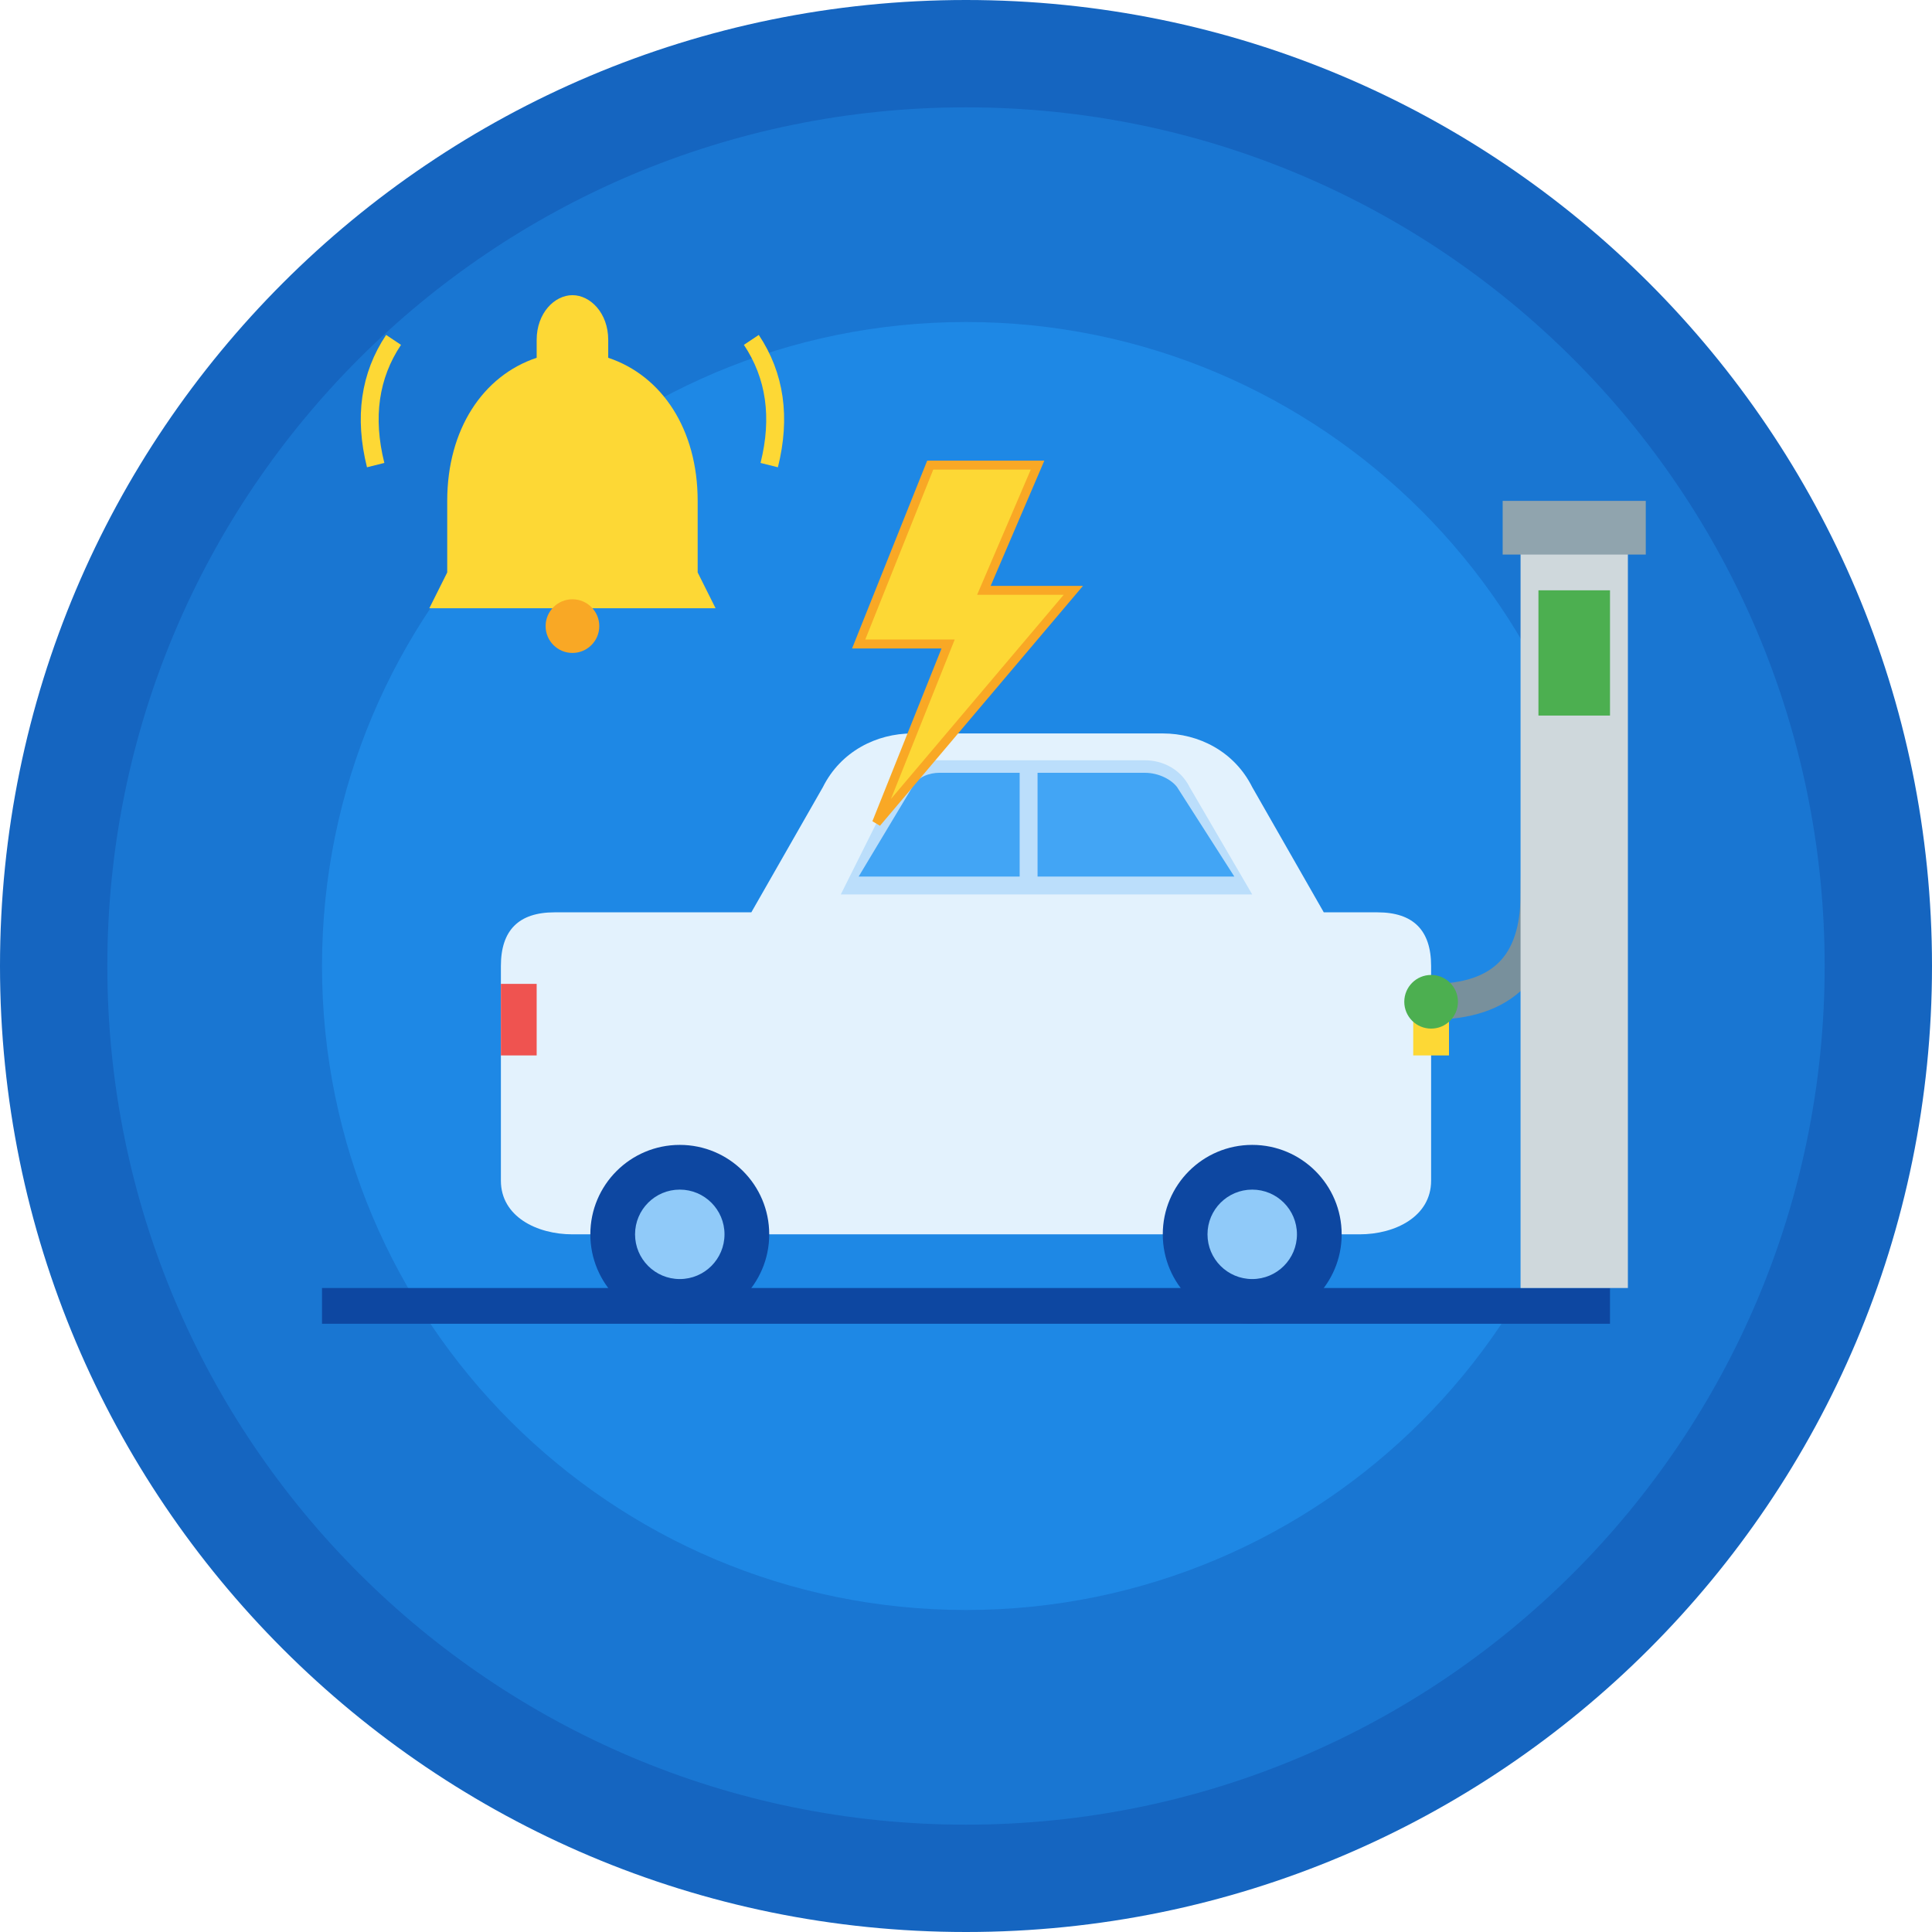
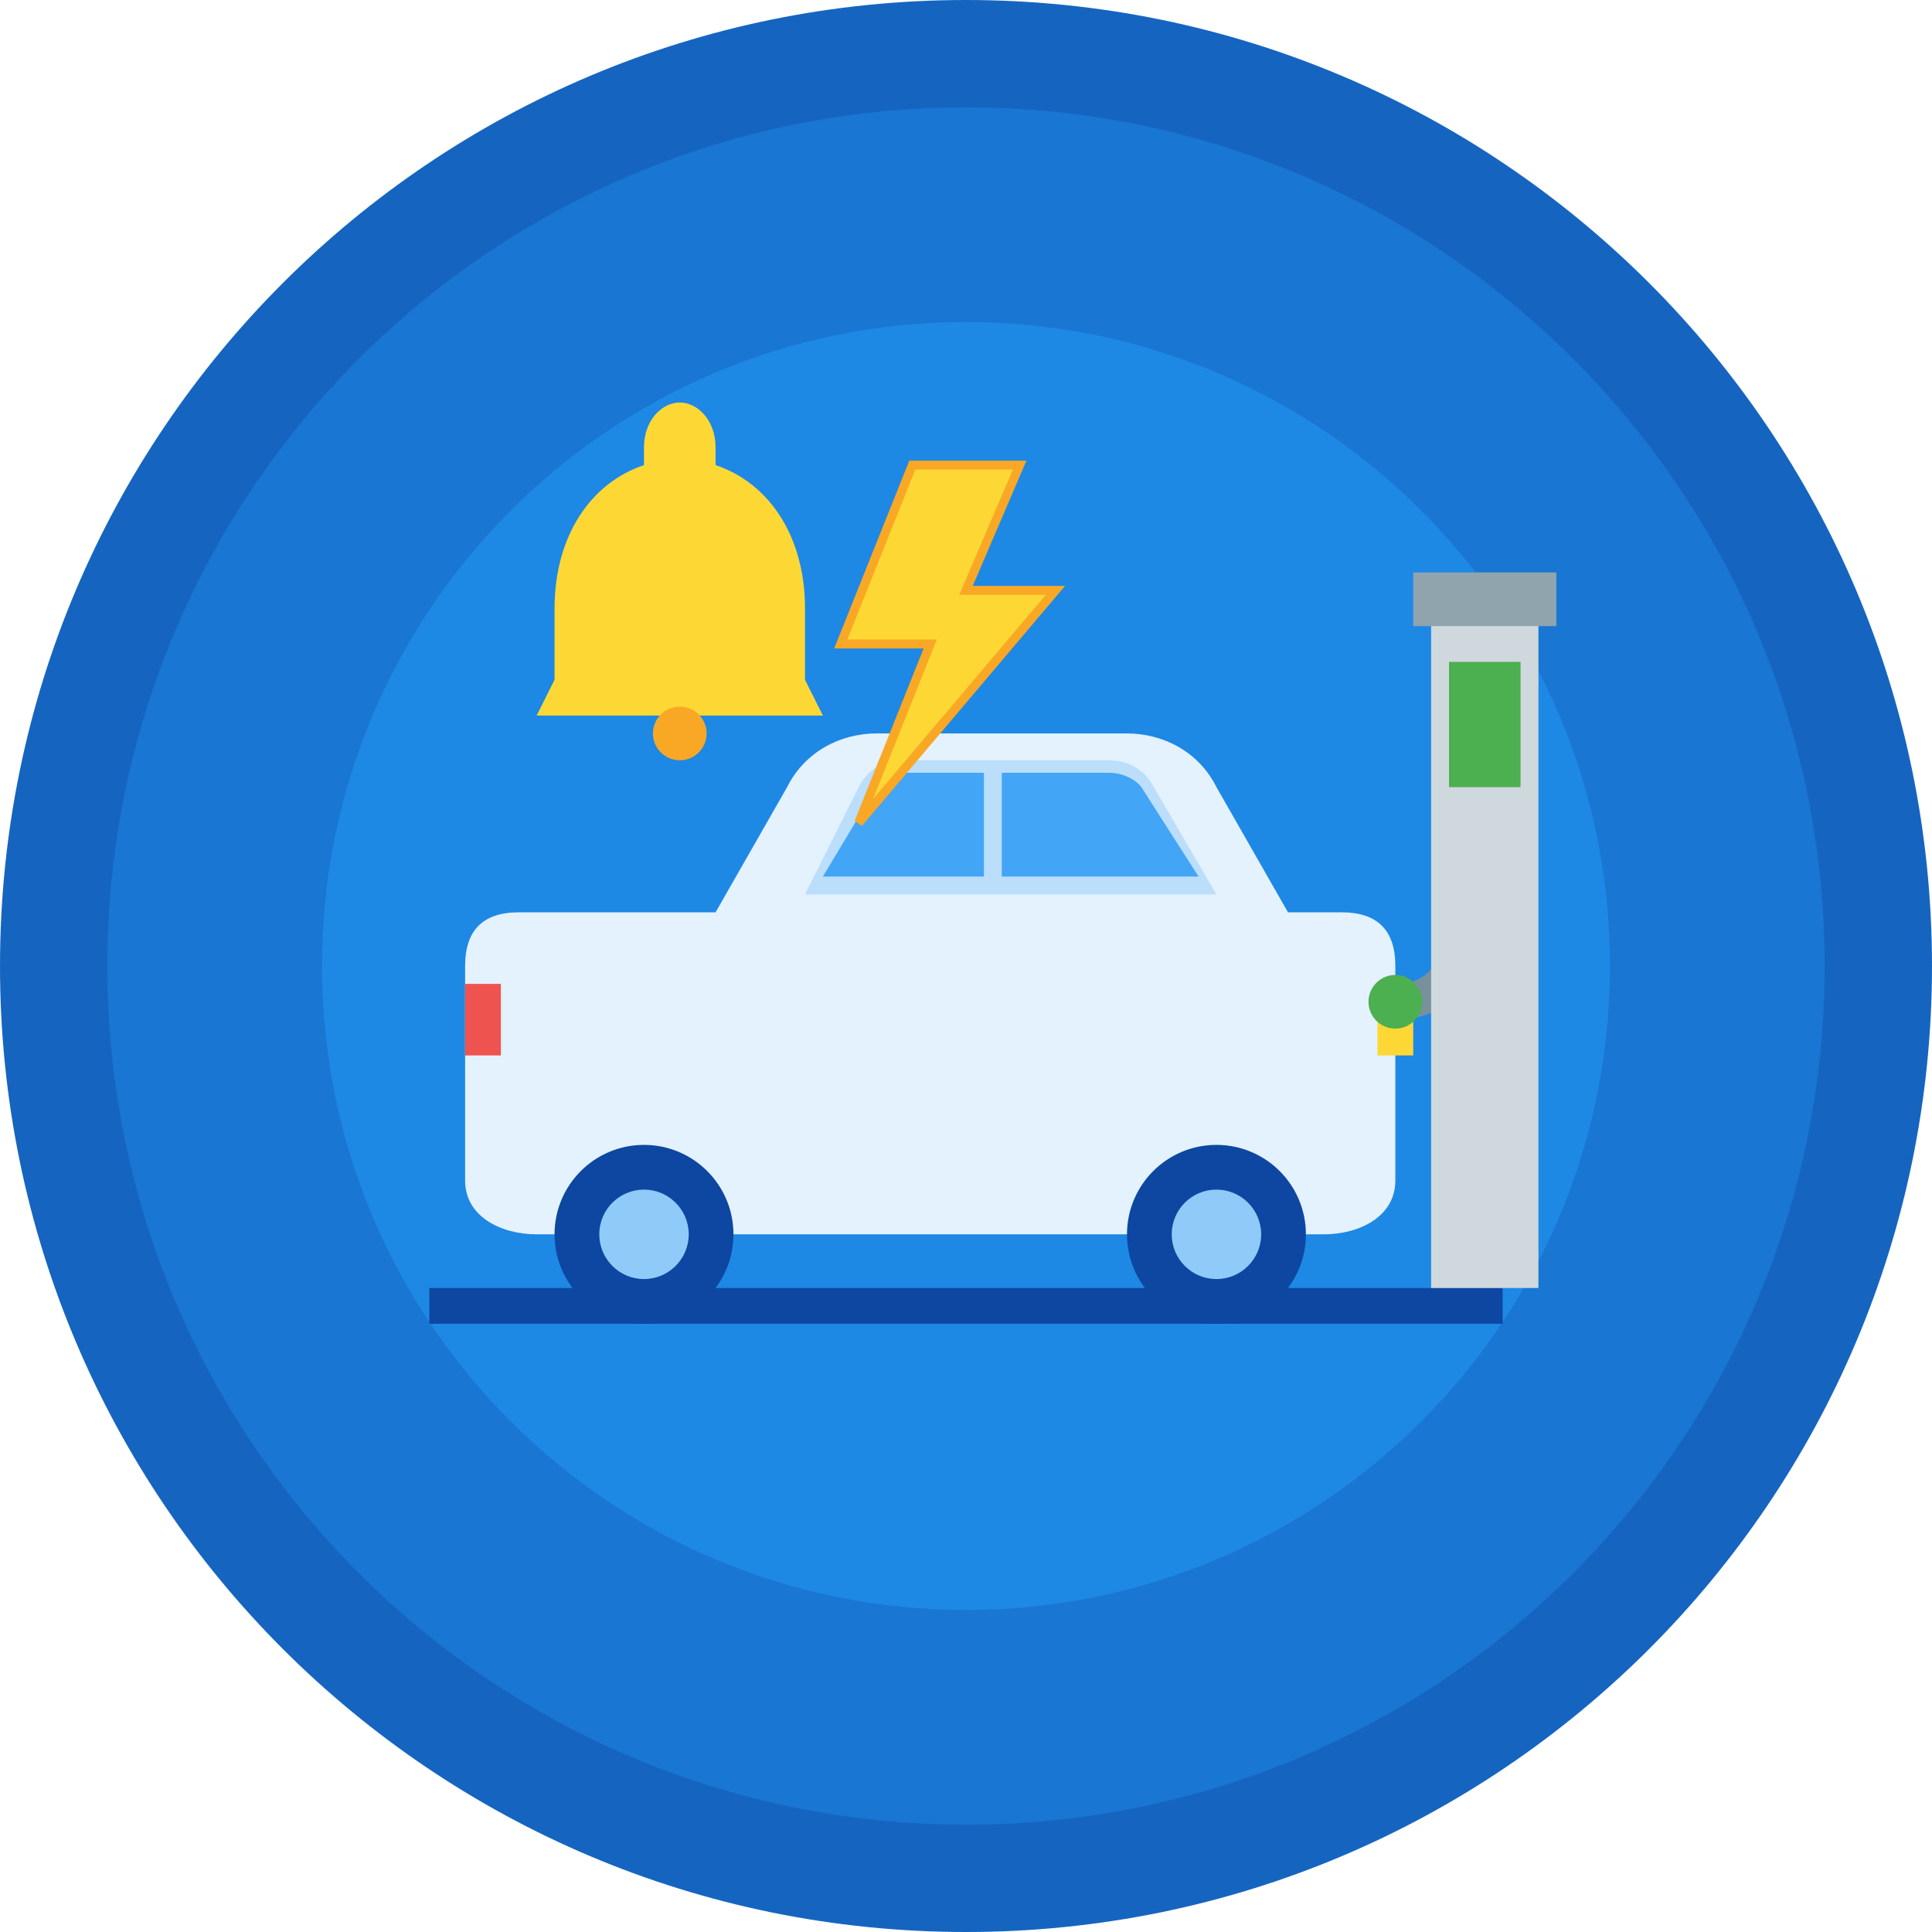
<svg xmlns="http://www.w3.org/2000/svg" width="432" height="432" viewBox="0 0 108 108">
  <defs>
    <clipPath id="circle">
      <circle cx="54" cy="54" r="54" />
    </clipPath>
  </defs>
  <g clip-path="url(#circle)">
    <rect width="108" height="108" fill="#1565C0" />
    <circle cx="54" cy="54" r="48" fill="#1976D2" />
    <circle cx="54" cy="54" r="36" fill="#1E88E5" />
-     <rect x="18" y="72" width="72" height="2" fill="#0D47A1" />
-     <path d="M28,62 L28,54 C28,52 29,51 31,51 L42,51 L46,44 C47,42 49,41 51,41 L65,41 C67,41 69,42 70,44 L74,51 L77,51 C79,51 80,52 80,54 L80,62 L80,66 C80,68 78,69 76,69 L32,69 C30,69 28,68 28,66 Z" fill="#E3F2FD" />
-     <path d="M47,50 L50,44 C50.5,43 51.5,42.5 52,42.5 L64,42.5 C65,42.5 66,43 66.5,44 L70,50 Z" fill="#BBDEFB" />
-     <path d="M48,49 L51,44 C51.3,43.4 52,43.2 52.5,43.2 L57,43.2 L57,49 Z" fill="#42A5F5" />
-     <path d="M58,43.2 L64,43.2 C64.8,43.2 65.5,43.6 65.8,44 L69,49 L58,49 Z" fill="#42A5F5" />
-     <circle cx="38" cy="69" r="5" fill="#0D47A1" />
-     <circle cx="38" cy="69" r="2.5" fill="#90CAF9" />
-     <circle cx="70" cy="69" r="5" fill="#0D47A1" />
-     <circle cx="70" cy="69" r="2.5" fill="#90CAF9" />
-     <rect x="79" y="55" width="2" height="4" fill="#FDD835" />
-     <rect x="28" y="55" width="2" height="4" fill="#EF5350" />
-     <path d="M80,56 Q86,56 86,50 Q86,44 88,42" stroke="#78909C" stroke-width="2" fill="none" />
-     <circle cx="80" cy="56" r="1.5" fill="#4CAF50" />
-     <rect x="85" y="30" width="6" height="42" fill="#CFD8DC" />
-     <rect x="84" y="28" width="8" height="3" fill="#90A4AE" />
-     <rect x="86" y="33" width="4" height="7" fill="#4CAF50" />
-     <path d="M52,26 L48,36 L53,36 L49,46 L60,33 L55,33 L58,26 Z" fill="#FDD835" />
-     <path d="M52,26 L48,36 L53,36 L49,46 L60,33 L55,33 L58,26 Z" stroke="#F9A825" stroke-width="0.5" fill="none" />
-     <path d="M25,28 C25,24 27,21 30,20 L30,19 C30,17.5 31,16.5 32,16.5 C33,16.5 34,17.5 34,19 L34,20 C37,21 39,24 39,28 L39,32 L40,34 L24,34 L25,32 Z" fill="#FDD835" />
-     <circle cx="32" cy="35" r="1.5" fill="#F9A825" />
-     <path d="M21,26 Q20,22 22,19" stroke="#FDD835" stroke-width="1" fill="none" />
-     <path d="M43,26 Q44,22 42,19" stroke="#FDD835" stroke-width="1" fill="none" />
+     <rect x="24" y="72" width="60" height="2" fill="#0D47A1" />
+     <path d="M26,62 L26,54 C26,52 27,51 29,51 L40,51 L44,44 C45,42 47,41 49,41 L63,41 C65,41 67,42 68,44 L72,51 L75,51 C77,51 78,52 78,54 L78,62 L78,66 C78,68 76,69 74,69 L30,69 C28,69 26,68 26,66 Z" fill="#E3F2FD" />
+     <path d="M45,50 L48,44 C48.5,43 49.5,42.5 50,42.5 L62,42.5 C63,42.5 64,43 64.5,44 L68,50 Z" fill="#BBDEFB" />
+     <path d="M46,49 L49,44 C49.3,43.4 50,43.2 50.5,43.2 L55,43.2 L55,49 Z" fill="#42A5F5" />
+     <path d="M56,43.2 L62,43.2 C62.8,43.2 63.5,43.6 63.8,44 L67,49 L56,49 Z" fill="#42A5F5" />
+     <circle cx="36" cy="69" r="5" fill="#0D47A1" />
+     <circle cx="36" cy="69" r="2.5" fill="#90CAF9" />
+     <circle cx="68" cy="69" r="5" fill="#0D47A1" />
+     <circle cx="68" cy="69" r="2.5" fill="#90CAF9" />
+     <rect x="77" y="55" width="2" height="4" fill="#FDD835" />
+     <rect x="26" y="55" width="2" height="4" fill="#EF5350" />
+     <path d="M78,56 Q82,56 82,50 Q82,46 83,44" stroke="#78909C" stroke-width="2" fill="none" />
+     <circle cx="78" cy="56" r="1.5" fill="#4CAF50" />
+     <rect x="80" y="34" width="6" height="38" fill="#CFD8DC" />
+     <rect x="79" y="32" width="8" height="3" fill="#90A4AE" />
+     <rect x="81" y="37" width="4" height="7" fill="#4CAF50" />
+     <path d="M51,26 L47,36 L52,36 L48,46 L59,33 L54,33 L57,26 Z" fill="#FDD835" />
+     <path d="M51,26 L47,36 L52,36 L48,46 L59,33 L54,33 L57,26 Z" stroke="#F9A825" stroke-width="0.5" fill="none" />
+     <path d="M31,34 C31,30 33,27 36,26 L36,25 C36,23.5 37,22.5 38,22.5 C39,22.5 40,23.5 40,25 L40,26 C43,27 45,30 45,34 L45,38 L46,40 L30,40 L31,38 Z" fill="#FDD835" />
+     <circle cx="38" cy="41" r="1.5" fill="#F9A825" />
  </g>
</svg>
